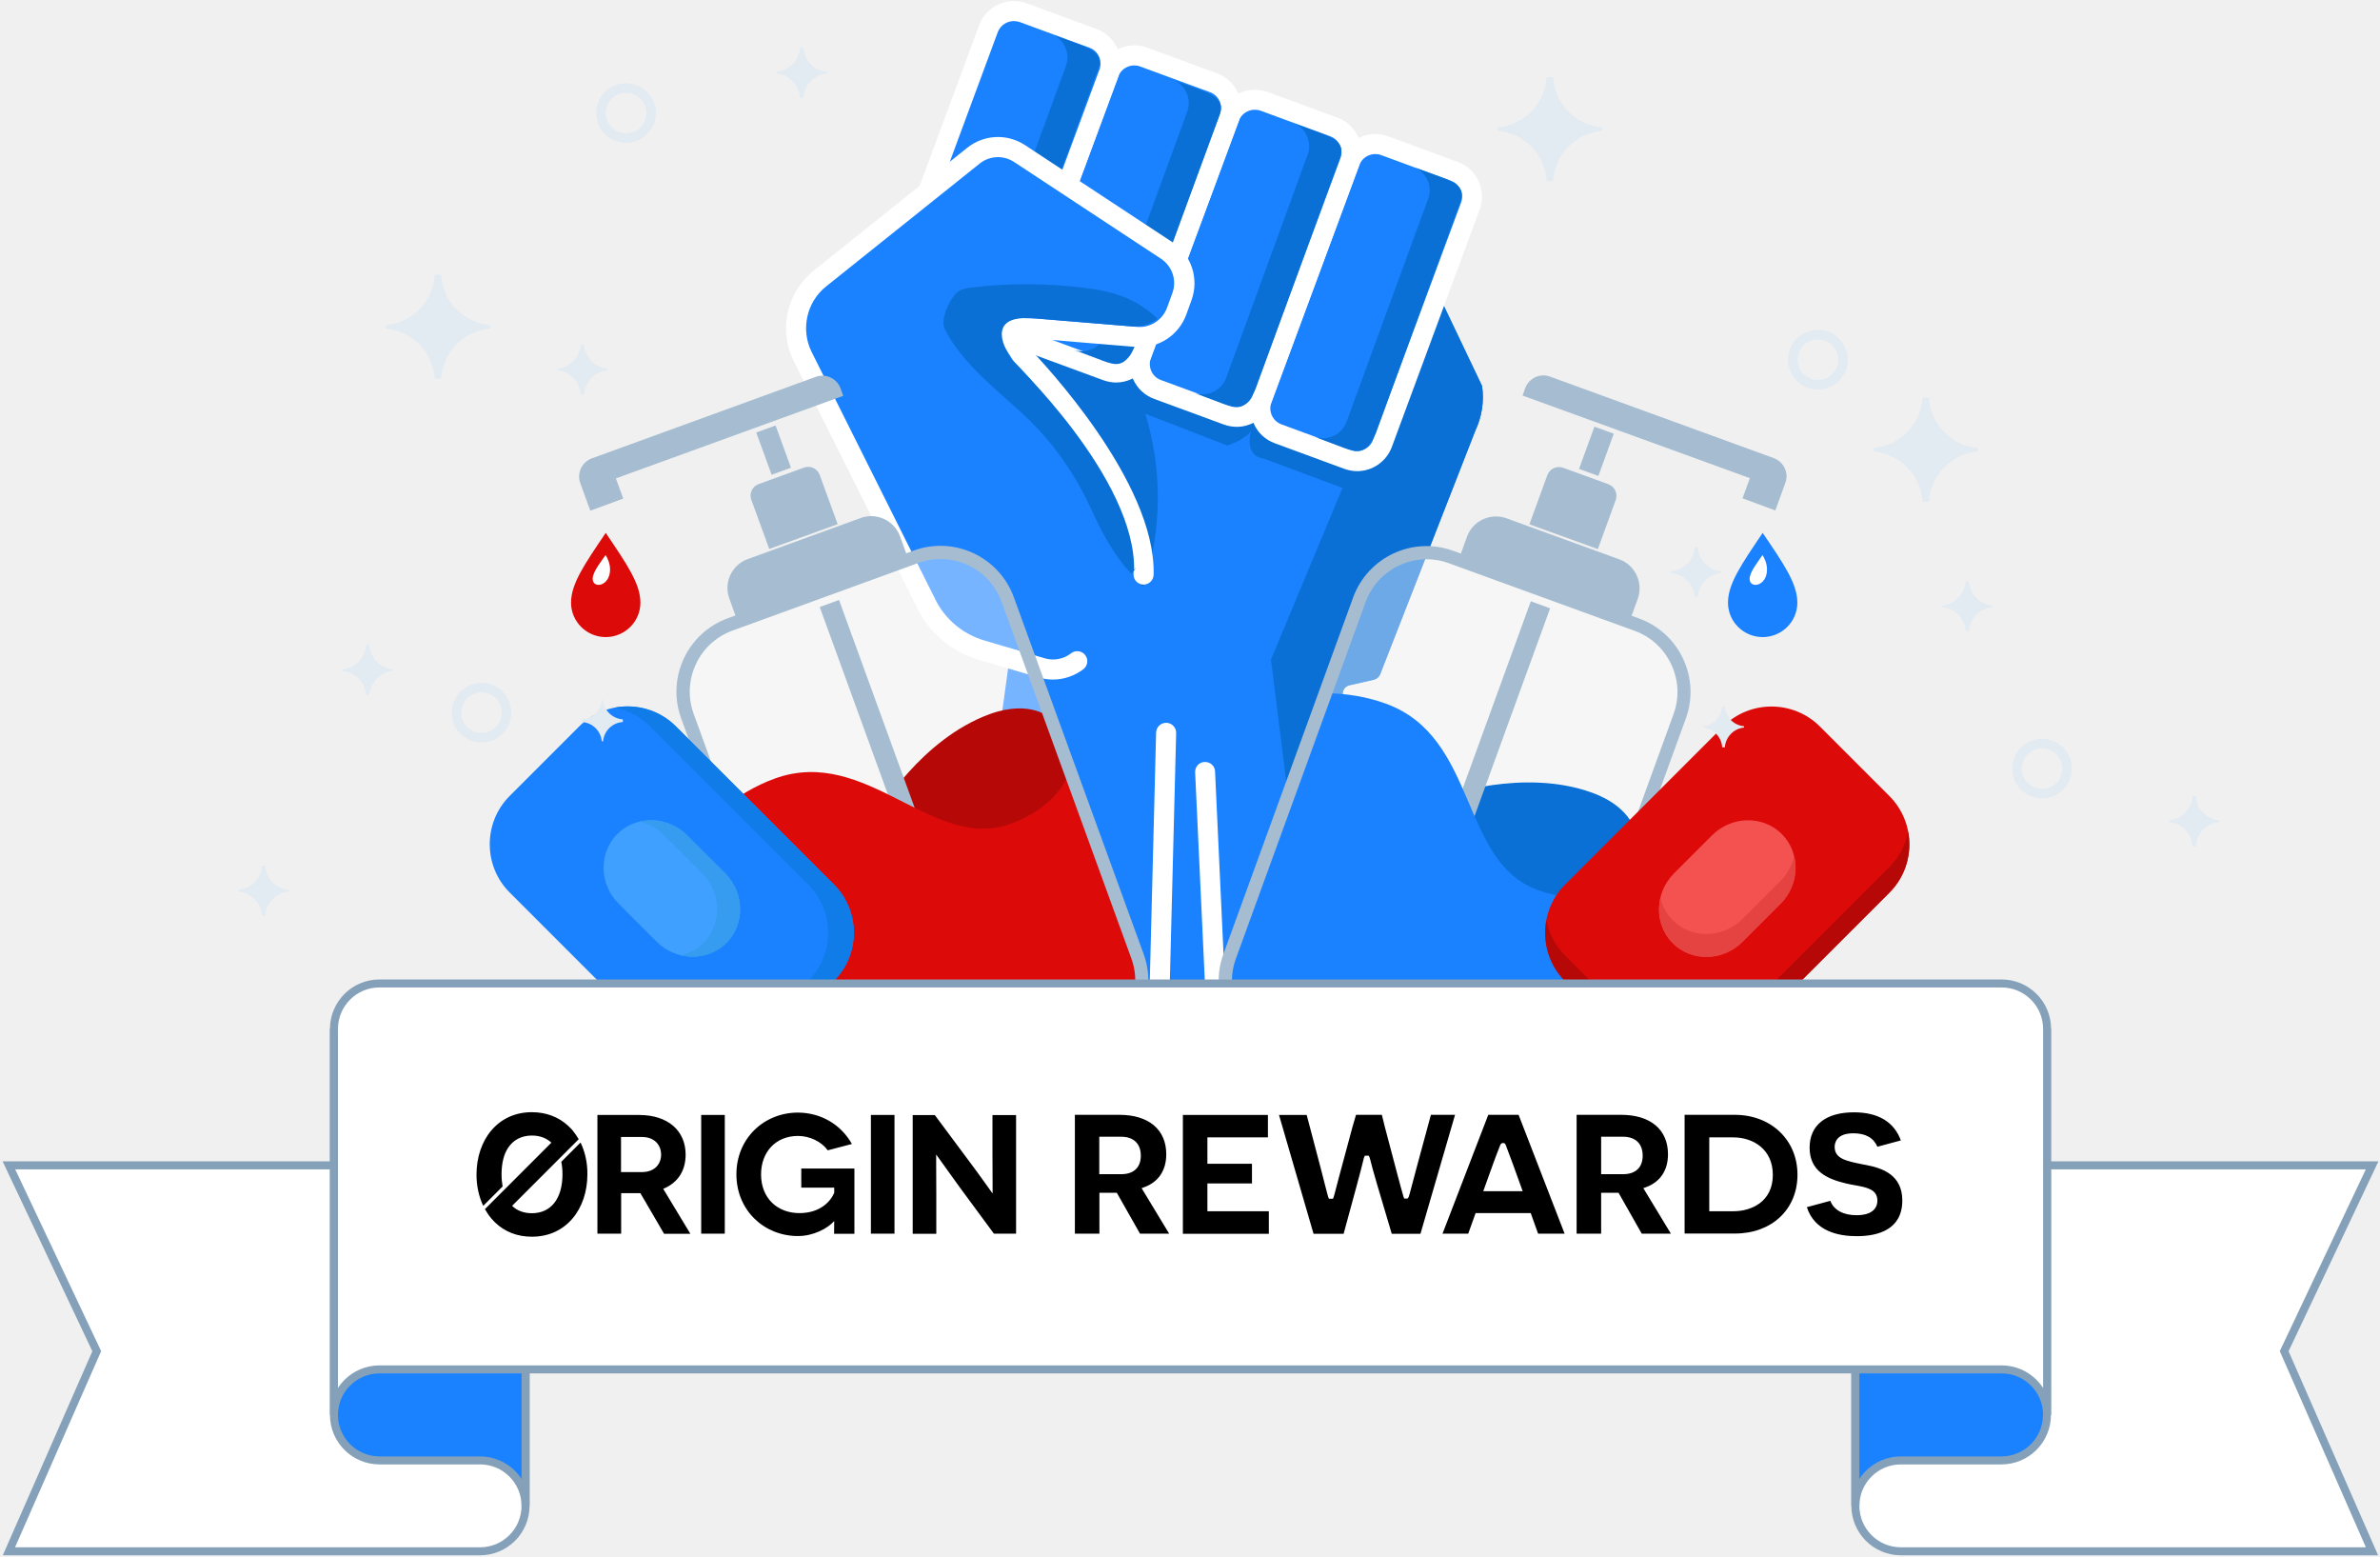
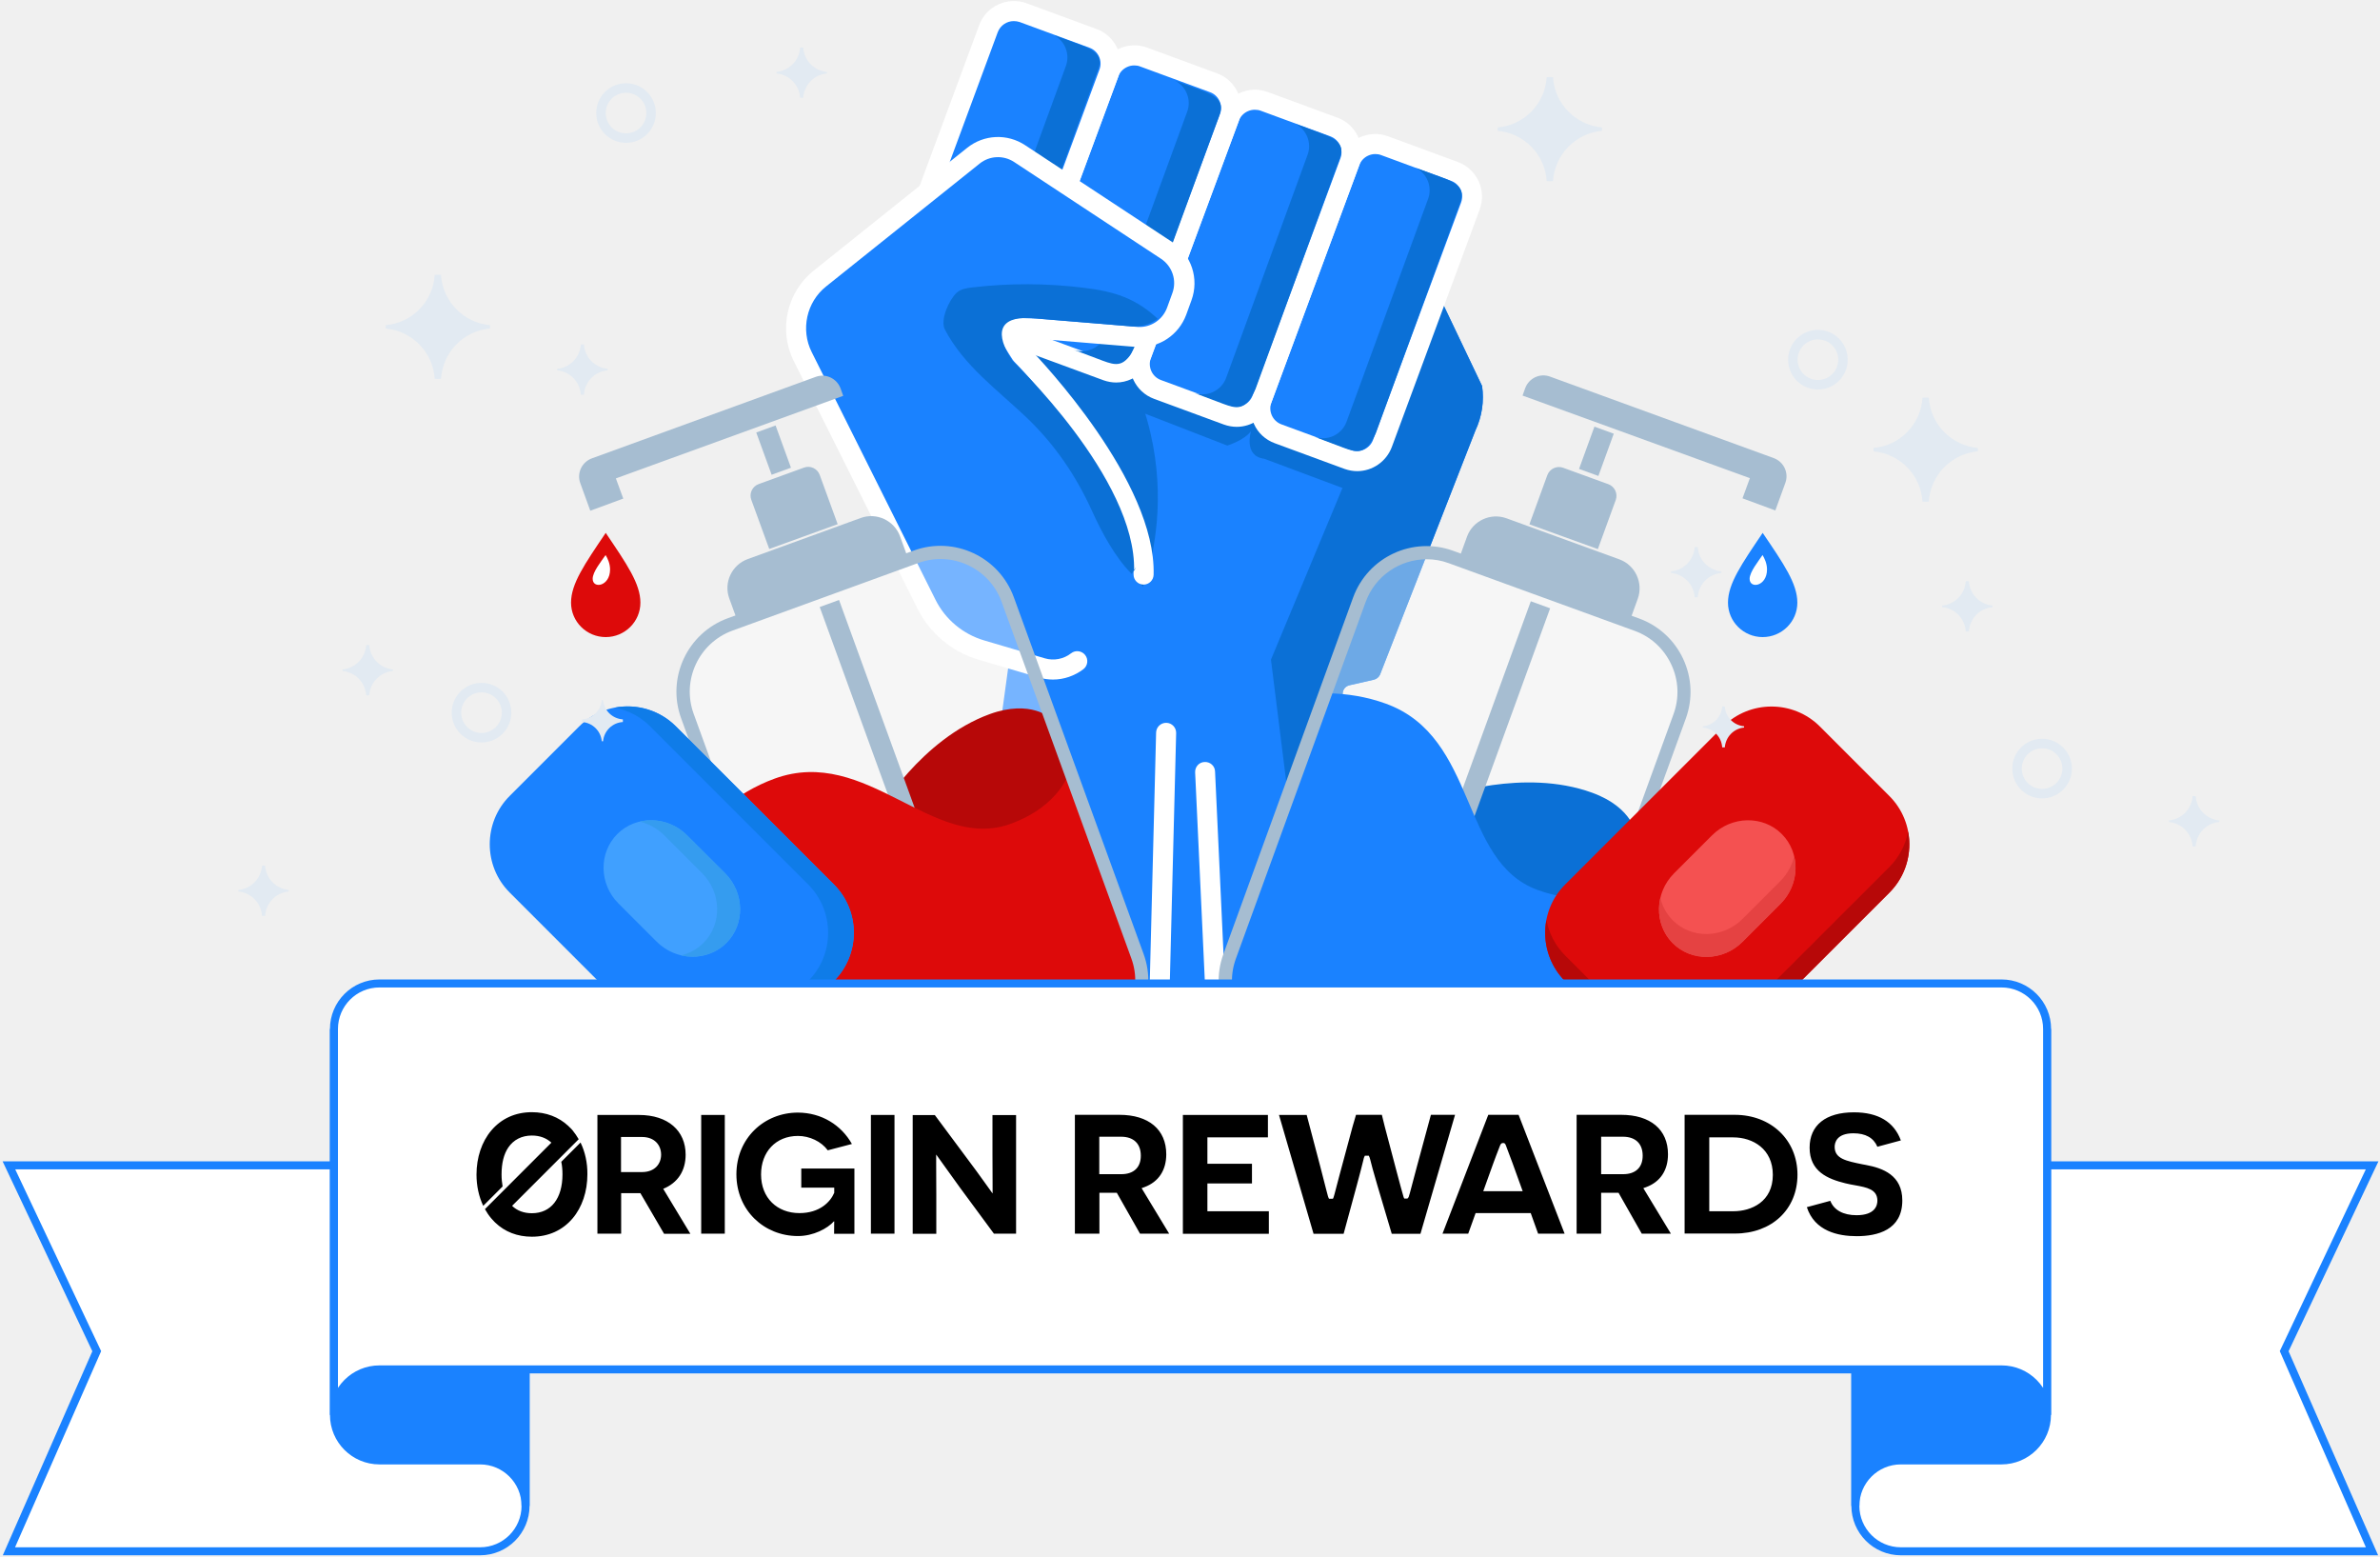
<svg xmlns="http://www.w3.org/2000/svg" width="595" height="389" viewBox="0 0 595 389">
  <g fill="none">
    <g>
      <path fill="#1A82FF" d="M167.133 42.822l-17.471-6.428c-3.461-1.286-7.351.527-8.637 3.988 1.286-3.461-.527-7.35-3.989-8.637l-17.471-6.428c-3.462-1.285-7.352.528-8.637 3.989 1.285-3.461-.528-7.351-3.989-8.637l-17.472-6.428c-3.46-1.286-7.35.527-8.636 3.989 1.285-3.462-.528-7.351-3.99-8.637l-17.47-6.428c-3.462-1.286-7.352.527-8.638 3.988l-15.13 40.778L8.471 69.655C2.637 74.336.857 82.445 4.187 89.138l30.954 61.908c2.769 5.539 7.714 9.692 13.68 11.44l7.055 2.076-11.505 83.83h109.444l-11.57-71.105c-.165-.792-.759-1.418-1.517-1.682-2.175-.692-2.077-3.824.165-4.318l6.066-1.385c.659-.164 1.22-.593 1.516-1.22l23.867-61.05c1.648-3.495 2.242-7.385 1.681-11.176L162.98 73.347l8.11-21.888c1.318-3.462-.495-7.352-3.957-8.637z" transform="translate(2) translate(194.494)" />
      <path fill="#0B70D6" d="M83.962 101.137l26.372 10.22s4.286-1.32 5.934-3.627c0 0-1.978 6.264 3.297 6.923l27.36 10.219 9.56-22.416L87.589 79.38l-3.626 21.757z" transform="translate(2) translate(194.494)" />
      <path fill="#0B70D6" d="M163.013 73.347l8.11-21.888c1.285-3.462-.528-7.352-3.99-8.637l-17.471-6.428c-3.461-1.286-7.351.527-8.637 3.988 1.253-3.428-.462-7.219-3.824-8.57l-13.977 39.096 22.746 34.613-24.724 59.338 10.45 83.468h22.152l-11.57-71.106c-.165-.791-.759-1.418-1.517-1.681-2.175-.693-2.077-3.824.165-4.319l6.066-1.384c.659-.165 1.22-.594 1.516-1.22l23.834-60.986c1.648-3.494 2.242-7.384 1.681-11.175l-11.01-23.109z" transform="translate(2) translate(194.494)" />
      <g>
        <path fill="#1A82FF" d="M33.592 3.099l17.471 6.428c3.461 1.286 5.274 5.175 3.989 8.637l-21.955 59.37c-1.286 3.461-5.176 5.274-8.637 3.989L6.99 75.095c-3.462-1.286-5.275-5.176-3.99-8.637l21.989-59.37c1.252-3.462 5.142-5.275 8.604-3.99z" transform="translate(2) translate(194.494) translate(116.037 33.295)" />
        <path fill="#FFF" d="M26.768 84.457c-1.055 0-2.143-.198-3.165-.56L6.132 77.467c-2.308-.857-4.154-2.538-5.176-4.813-1.022-2.274-1.187-4.747-.33-7.054L22.614 6.23c.857-2.308 2.538-4.154 4.78-5.176C29.636.033 32.141-.1 34.45.758L51.92 7.186c4.78 1.748 7.252 7.088 5.472 11.868L35.438 78.39c-1.385 3.725-4.912 6.066-8.67 6.066zm4.516-79.249c-.593 0-1.22.132-1.78.396-1.022.462-1.813 1.319-2.209 2.374L5.307 67.315c-.395 1.055-.33 2.209.132 3.23.462 1.022 1.319 1.814 2.374 2.21l17.471 6.427c2.176.791 4.615-.33 5.44-2.505l22.02-59.37c.791-2.176-.33-4.615-2.505-5.407L32.767 5.472c-.494-.198-.989-.264-1.483-.264z" transform="translate(2) translate(194.494) translate(116.037 33.295)" />
      </g>
      <path fill="#0B70D6" d="M164.167 44.404l-6.66-2.44c2.77 1.418 4.121 4.748 3.033 7.715l-20.405 55.744c-1.187 3.23-4.813 4.911-8.044 3.725l7.352 2.769c3.23 1.186 5.57 1.879 8.043-3.725l20.406-55.777c1.186-3.231 2.769-5.67-3.725-8.01zM89.237 146.63s16.153-38.9-18.79-75.162l-28.35 7.253 28.35 46.81 18.79 21.098z" transform="translate(2) translate(194.494)" />
      <g>
        <path fill="#1A82FF" d="M33.79 3.23L51.26 9.66c3.462 1.285 5.275 5.175 3.99 8.637l-21.955 59.37c-1.286 3.461-5.176 5.274-8.637 3.989L7.186 75.227c-3.46-1.286-5.274-5.176-3.988-8.637L25.185 7.22c1.253-3.462 5.143-5.275 8.604-3.99z" transform="translate(2) translate(194.494) translate(85.71 22.087)" />
        <path fill="#FFF" d="M26.966 84.589c-1.055 0-2.143-.198-3.165-.56L6.329 77.6C1.55 75.853-.923 70.512.857 65.733l21.988-59.37c.857-2.308 2.538-4.154 4.78-5.176C29.866.165 32.372.033 34.679.89l17.472 6.428c2.307.857 4.154 2.539 5.175 4.813 1.022 2.275 1.154 4.747.297 7.055L35.635 78.523c-1.351 3.725-4.911 6.066-8.67 6.066zM31.482 5.34c-.594 0-1.22.132-1.78.396-1.022.461-1.813 1.319-2.21 2.373L5.506 67.447c-.395 1.055-.33 2.208.132 3.23.462 1.022 1.319 1.813 2.374 2.209l17.471 6.428c2.176.791 4.615-.33 5.44-2.505l21.987-59.37c.396-1.055.33-2.21-.132-3.231-.461-1.022-1.318-1.813-2.373-2.209L32.932 5.571c-.461-.165-.956-.23-1.45-.23z" transform="translate(2) translate(194.494) translate(85.71 22.087)" />
      </g>
      <g>
        <path fill="#1A82FF" d="M33.69 3.033L51.162 9.46c3.461 1.286 5.274 5.176 3.989 8.637l-21.988 59.37c-1.286 3.461-5.176 5.275-8.637 3.989L7.055 75.029c-3.462-1.286-5.275-5.176-3.99-8.637l21.989-59.37c1.252-3.462 5.142-5.275 8.636-3.99z" transform="translate(2) translate(194.494) translate(55.711 11.208)" />
        <path fill="#FFF" d="M26.834 84.39c-1.055 0-2.143-.197-3.165-.56L6.197 77.402c-4.78-1.747-7.252-7.087-5.472-11.867l21.988-59.37c1.747-4.78 7.088-7.22 11.867-5.473L52.052 7.12c4.78 1.748 7.252 7.088 5.472 11.868l-22.02 59.337c-.858 2.308-2.539 4.154-4.78 5.176-1.253.593-2.572.89-3.89.89zM31.35 5.144c-.594 0-1.22.131-1.78.395-1.022.462-1.813 1.319-2.209 2.374L5.406 67.249c-.79 2.176.33 4.615 2.506 5.406l17.471 6.461c1.055.396 2.209.33 3.23-.131 1.023-.462 1.814-1.32 2.21-2.374l21.987-59.37c.791-2.176-.33-4.615-2.505-5.407L32.833 5.406c-.494-.198-.989-.263-1.483-.263z" transform="translate(2) translate(194.494) translate(55.711 11.208)" />
      </g>
      <path fill="#0B70D6" d="M134.036 33.394l-6.659-2.44c2.77 1.418 4.121 4.747 3.033 7.714l-20.372 55.777c-1.187 3.23-4.813 4.912-8.044 3.725l7.351 2.77c3.231 1.186 5.572 1.878 8.044-3.726l20.372-55.744c1.187-3.263 2.802-5.703-3.725-8.076zM103.94 22.614l-6.66-2.44c2.77 1.418 4.12 4.748 3.033 7.715L79.908 83.666c-1.187 3.23-4.813 4.911-8.044 3.725l7.351 2.769c3.23 1.186 5.571 1.879 8.044-3.725l20.405-55.777c1.187-3.231 2.77-5.67-3.725-8.044z" transform="translate(2) translate(194.494)" />
      <g>
        <path fill="#1A82FF" d="M33.559 3.165L51.03 9.593c3.461 1.286 5.275 5.175 3.989 8.637L33.03 77.6c-1.286 3.461-5.175 5.274-8.637 3.989L6.923 75.16c-3.462-1.286-5.275-5.176-3.99-8.637l21.989-59.37c1.252-3.462 5.142-5.275 8.637-3.99z" transform="translate(2) translate(194.494) translate(25.713)" />
        <path fill="#FFF" d="M26.702 84.523c-1.055 0-2.143-.198-3.165-.56L6.066 77.533c-4.78-1.747-7.253-7.087-5.473-11.867l21.988-59.37C24.328 1.516 29.67-.924 34.45.823L51.92 7.252C56.7 9 59.172 14.34 57.392 19.12L35.405 78.457c-.858 2.308-2.539 4.154-4.78 5.176-1.286.593-2.605.89-3.923.89zm4.516-79.249c-1.714 0-3.33 1.055-3.989 2.77L5.274 67.38c-.79 2.175.33 4.615 2.506 5.406l17.471 6.428c1.055.396 2.209.33 3.23-.132 1.023-.461 1.814-1.318 2.21-2.373l21.987-59.37c.791-2.176-.33-4.615-2.505-5.407L32.701 5.505c-.494-.165-.989-.23-1.483-.23z" transform="translate(2) translate(194.494) translate(25.713)" />
      </g>
      <path fill="#0B70D6" d="M73.611 11.208l-6.659-2.44c2.77 1.418 4.12 4.748 3.033 7.715L49.613 72.227c-1.187 3.23-4.813 4.911-8.044 3.725l7.351 2.769c3.23 1.187 5.571 1.879 8.044-3.725l20.372-55.744c1.187-3.23 2.77-5.703-3.725-8.044z" transform="translate(2) translate(194.494)" />
      <g>
        <path fill="#1A82FF" d="M89.402 109.642c.626-23.207-30.493-54.92-30.493-54.92-4.352-6.725-4.484-6.89 3.527-6.527l25.548 2.11c4.285.198 8.208-2.407 9.692-6.461l1.318-3.626c1.583-4.286-.033-9.099-3.824-11.604L58.414 4.417c-3.56-2.34-8.241-2.142-11.57.528L8.439 35.668C2.604 40.35.824 48.458 4.154 55.151l30.954 61.908c2.769 5.538 7.714 9.692 13.68 11.44l15.197 4.482c3.033.89 6.33.264 8.835-1.68" transform="translate(2) translate(194.494) translate(0 33.954)" />
        <path fill="#FFF" d="M66.754 135.882c-1.153 0-2.34-.164-3.46-.494l-15.198-4.483c-6.593-1.945-12.131-6.593-15.197-12.725L1.945 56.272C-1.912 48.59.165 39.097 6.89 33.723L45.294 3C49.481-.363 55.316-.626 59.8 2.34l36.756 24.197c4.813 3.165 6.79 9.164 4.813 14.57l-1.319 3.627c-1.879 5.043-6.758 8.307-12.164 8.043h-.099l-25.515-2.11c-.923-.033-2.044-.098-3-.098.462.758 1.055 1.648 1.616 2.57 2.835 2.935 31.68 33.263 31.02 56.57-.033 1.35-1.154 2.438-2.505 2.438h-.066c-1.385-.032-2.473-1.186-2.44-2.57.594-21.89-29.47-52.811-29.8-53.108-.132-.132-.231-.263-.33-.395l-.033-.033c-2.835-4.385-4.12-6.362-2.9-8.538 1.252-2.176 3.889-2.044 8.636-1.846h.099l25.515 2.11c3.198.131 6.066-1.814 7.186-4.813l1.319-3.627c1.187-3.197 0-6.757-2.868-8.636L57.03 6.527c-2.67-1.747-6.132-1.582-8.604.396L10.02 37.646c-4.878 3.89-6.395 10.78-3.593 16.384l30.954 61.908c2.44 4.912 6.89 8.604 12.132 10.154l15.197 4.483c2.241.66 4.714.198 6.56-1.253 1.088-.857 2.67-.659 3.527.429.857 1.088.66 2.67-.429 3.527-2.208 1.681-4.878 2.604-7.615 2.604z" transform="translate(2) translate(194.494) translate(0 33.954)" />
      </g>
      <path fill="#FFF" d="M93.324 253.04h-.066c-1.384-.032-2.472-1.186-2.439-2.57l1.714-67.381c.033-1.385 1.187-2.473 2.572-2.44 1.384.033 2.472 1.187 2.439 2.571l-1.714 67.381c-.033 1.385-1.154 2.44-2.506 2.44zM107.928 262.798c-1.319 0-2.44-1.055-2.505-2.373l-3.132-67.381c-.066-1.385.989-2.571 2.373-2.604 1.385-.066 2.572.989 2.605 2.373l3.131 67.381c.066 1.385-.989 2.571-2.373 2.604h-.099z" transform="translate(2) translate(194.494)" />
      <path fill="#0B70D6" d="M56.535 90.094c-4.351-6.725-3.428-10.978 4.582-10.615l25.548 2.11c2.308.099 4.484-.594 6.264-1.912-2.374-2.242-5.077-4.088-8.11-5.34-3.263-1.352-6.79-1.978-10.318-2.407-9.263-1.154-18.658-1.187-27.921-.099-1.418.165-2.934.396-3.956 1.385-1.912 1.813-4.12 6.79-2.901 9.131 4.681 8.967 13.021 15 20.24 21.823 7.154 6.79 12.494 14.603 16.582 23.603 2.308 5.11 5.769 11.604 9.89 15.658l1.088-1.747-.495 1.055c.626-23.207-30.493-52.645-30.493-52.645z" transform="translate(2) translate(194.494)" />
    </g>
    <g>
      <path fill="#FFF" d="M37.811 62.436l46.48-16.911c9.231-3.363 19.55 1.45 22.912 10.68l32.437 89.138c3.363 9.23-1.45 19.549-10.68 22.911l-46.481 16.911c-9.23 3.363-19.548-1.45-22.91-10.68L27.096 85.347c-3.362-9.263 1.45-19.549 10.714-22.911z" opacity=".4" transform="translate(2) translate(142.74 93.621)" />
      <path fill="#A6BDD1" d="M39.855 62.205l-2.275-6.263c-1.45-3.956.627-8.373 4.582-9.824l28.285-10.285c3.955-1.45 8.373.626 9.823 4.582l2.275 6.264-42.69 15.526zM2.835 34.02L.33 27.13c-.923-2.505.395-5.274 2.9-6.197L59.206.56c2.506-.923 5.275.396 6.198 2.901l.66 1.846L9.23 25.944l1.846 5.043-8.241 3.033zM47.569 43.58l-4.484-12.296c-.593-1.582.264-3.363 1.847-3.923l11.34-4.12c1.582-.594 3.362.263 3.922 1.845l4.484 12.296-17.11 6.198z" transform="translate(2) translate(142.74 93.621)" />
      <path fill="#B70808" d="M102.686 84.852c-17.174 6.264-27.822 24.493-27.822 24.493l6.395 76.183c.396-.099.791-.23 1.187-.396l46.48-16.91c9.231-3.363 14.044-13.681 10.681-22.912l-21.592-59.37s-4.977-4.846-15.329-1.088z" transform="translate(2) translate(142.74 93.621)" />
      <path fill="#A6BDD1" d="M46.09 13.25L51.233 13.25 51.233 24.491 46.09 24.491z" transform="translate(2) translate(142.74 93.621) rotate(-19.999 48.662 18.87)" />
      <path fill="#A6BDD1" d="M70.179 55.418L75.322 55.418 75.322 114.755 70.179 114.755z" transform="translate(2) translate(142.74 93.621) rotate(-19.999 72.75 85.087)" />
      <path fill="#DD0A0A" d="M107.895 112.28C88.38 119.366 71.963 92.6 48.92 100.971c-4.879 1.78-9.131 4.385-12.757 7.286l-.627.23 24 65.964c3.362 9.23 13.68 14.043 22.91 10.68l46.48-16.91c9.231-3.363 14.044-13.681 10.681-22.912L122.73 98.895s-2.142 8.77-14.834 13.384z" transform="translate(2) translate(142.74 93.621)" />
      <path fill="#A6BDD1" d="M76.38 187.901c-2.802 0-5.637-.626-8.274-1.846-4.747-2.208-8.34-6.098-10.087-11.01L25.548 85.907c-3.692-10.12 1.55-21.328 11.67-25.02l46.48-16.911c10.12-3.693 21.329 1.549 25.021 11.67l32.438 89.137c1.78 4.879 1.55 10.186-.66 14.933-2.208 4.747-6.098 8.34-11.01 10.088l-46.48 16.91c-2.143.792-4.385 1.187-6.627 1.187zM38.371 63.985c-8.406 3.066-12.757 12.395-9.691 20.801l32.437 89.138c3.066 8.406 12.395 12.758 20.801 9.692l46.481-16.911c4.055-1.484 7.286-4.45 9.132-8.406 1.846-3.956 2.044-8.34.56-12.395l-32.438-89.138c-3.065-8.406-12.395-12.758-20.8-9.692L38.37 63.985z" transform="translate(2) translate(142.74 93.621)" />
    </g>
    <g>
      <path fill="#FFF" d="M58.15 45.558l46.481 16.911c9.23 3.362 14.044 13.68 10.681 22.91l-32.438 89.139c-3.362 9.23-13.68 14.043-22.91 10.68l-46.481-16.91c-9.23-3.363-14.043-13.681-10.681-22.912L35.24 56.24c3.362-9.23 13.68-14.044 22.91-10.681z" opacity=".4" transform="translate(2) translate(302.62 93.621)" />
      <path fill="#A6BDD1" d="M59.865 46.745l2.274-6.264c1.45-3.956 5.868-6 9.824-4.582l28.284 10.285c3.956 1.45 6 5.868 4.582 9.824l-2.274 6.263-42.69-15.526zM139.212 33.954l2.505-6.89c.923-2.505-.395-5.274-2.9-6.197L82.873.494C80.37-.429 77.6.89 76.677 3.395l-.66 1.846 56.833 20.637-1.846 5.043 8.208 3.033zM77.732 37.415l4.483-12.296c.593-1.582 2.34-2.406 3.923-1.846l11.34 4.121c1.582.593 2.406 2.34 1.846 3.923l-4.483 12.296-17.11-6.198z" transform="translate(2) translate(302.62 93.621)" />
      <path fill="#0B70D6" d="M93.423 104.5c-17.175-6.264-37.086.89-37.086.89l-44.041 62.436c.363.164.758.33 1.154.461l46.48 16.911c9.23 3.363 19.549-1.45 22.911-10.68l21.626-59.404c0 .033-.693-6.856-11.044-10.614z" transform="translate(2) translate(302.62 93.621)" />
      <path fill="#A6BDD1" d="M91.91 13.55L97.053 13.55 97.053 24.791 91.91 24.791z" transform="translate(2) translate(302.62 93.621) rotate(19.999 94.482 19.17)" />
      <path fill="#A6BDD1" d="M67.779 55.738L72.922 55.738 72.922 115.075 67.779 115.075z" transform="translate(2) translate(302.62 93.621) rotate(19.999 70.35 85.407)" />
      <path fill="#1A82FF" d="M79.776 128.795c-19.516-7.088-14.868-38.174-37.91-46.547-4.88-1.78-9.79-2.505-14.439-2.604l-.626-.23-23.999 65.962c-3.362 9.23 1.45 19.549 10.68 22.911l46.482 16.911c9.23 3.363 19.548-1.45 22.91-10.68l16.912-46.448c-.033.033-7.286 5.373-20.01.725z" transform="translate(2) translate(302.62 93.621)" />
      <path fill="#A6BDD1" d="M66.03 187.967c-2.242 0-4.484-.395-6.66-1.186l-46.48-16.912c-10.12-3.692-15.362-14.9-11.67-25.02L33.657 55.71c3.693-10.12 14.9-15.362 25.021-11.67l46.48 16.912c4.88 1.78 8.803 5.373 11.011 10.087 2.209 4.747 2.44 10.021.66 14.933L84.39 175.111c-1.78 4.879-5.373 8.802-10.088 11.01-2.637 1.22-5.472 1.846-8.274 1.846zM52.051 46.151c-6.626 0-12.856 4.088-15.263 10.68L4.351 145.97c-1.483 4.054-1.285 8.472.56 12.395 1.847 3.955 5.077 6.922 9.132 8.406l46.481 16.91c8.406 3.067 17.735-1.285 20.801-9.69l32.438-89.139c1.483-4.054 1.285-8.472-.56-12.395-1.847-3.955-5.077-6.922-9.132-8.406l-46.48-16.91c-1.847-.693-3.693-.99-5.539-.99z" transform="translate(2) translate(302.62 93.621)" />
    </g>
    <g>
      <path fill="#DD0A0A" d="M68.93 5.208l17.373 17.373c6.659 6.66 6.659 17.538 0 24.164L46.778 86.237c-6.66 6.659-17.538 6.659-24.164 0L5.241 68.864c-6.659-6.659-6.659-17.537 0-24.163L44.734 5.208c6.659-6.658 17.537-6.658 24.196 0z" transform="translate(2) translate(384.044 176.364)" />
      <path fill="#B70808" d="M90.984 31.449c-.626 3.263-2.176 6.362-4.681 8.867L46.778 79.81c-6.66 6.659-17.538 6.659-24.164 0L5.241 62.436c-2.505-2.505-4.054-5.604-4.68-8.868-1.023 5.374.56 11.176 4.68 15.296l17.373 17.373c6.66 6.659 17.538 6.659 24.164 0L86.27 46.745c4.153-4.154 5.736-9.923 4.714-15.296z" transform="translate(2) translate(384.044 176.364)" />
      <path fill="#F45151" d="M59.403 32.075c4.714 4.714 4.55 12.56-.33 17.439l-9.493 9.494c-4.88 4.878-12.758 5.043-17.439.33-4.714-4.715-4.55-12.56.33-17.44l9.494-9.493c4.879-4.88 12.724-5.044 17.438-.33z" transform="translate(2) translate(384.044 176.364)" />
      <path fill="#E54242" d="M62.502 37.646c-.527 2.242-1.681 4.385-3.428 6.165l-9.494 9.494c-4.88 4.879-12.758 5.043-17.439.33-1.582-1.583-2.604-3.528-3.099-5.572-.923 3.989.1 8.274 3.099 11.307 4.714 4.714 12.56 4.55 17.439-.33l9.494-9.493c3.263-3.264 4.417-7.813 3.428-11.9z" transform="translate(2) translate(384.044 176.364)" />
      <path fill="#E2EAF2" d="M49.975 5.472v-.165-.164c-2.604-.231-4.648-2.308-4.813-4.945h-.659c-.165 2.604-2.209 4.714-4.813 4.945v.329c2.604.231 4.648 2.308 4.813 4.945h.66c.197-2.604 2.24-4.714 4.812-4.945z" transform="translate(2) translate(384.044 176.364)" />
    </g>
    <g>
      <g>
        <path fill="#1A82FF" d="M5.11 22.548L22.482 5.176c6.66-6.66 17.538-6.66 24.164 0l39.492 39.492c6.659 6.659 6.659 17.537 0 24.163L68.765 86.204c-6.659 6.659-17.537 6.659-24.163 0L5.11 46.712c-6.66-6.626-6.66-17.538 0-24.164z" transform="translate(2) translate(120.323 174.715) translate(0 1.648)" />
        <path fill="#0F7CE8" d="M31.35.494c3.263.627 6.362 2.176 8.868 4.682L79.71 44.668c6.659 6.659 6.659 17.537 0 24.163L62.337 86.204c-2.505 2.505-5.604 4.055-8.868 4.681 5.374 1.022 11.176-.56 15.296-4.681L86.138 68.83c6.659-6.659 6.659-17.537 0-24.163L46.646 5.176C42.526 1.055 36.723-.527 31.35.494z" transform="translate(2) translate(120.323 174.715) translate(0 1.648)" />
        <path fill="#40A0FF" d="M32.01 32.075c4.713-4.714 12.559-4.55 17.438.33l9.494 9.46c4.879 4.88 5.043 12.758.33 17.44-4.715 4.713-12.56 4.549-17.44-.33L32.34 49.48c-4.912-4.846-5.044-12.692-.33-17.406z" transform="translate(2) translate(120.323 174.715) translate(0 1.648)" />
        <path fill="#359CEF" d="M37.58 28.976c2.242.528 4.385 1.682 6.165 3.429l9.46 9.46c4.88 4.88 5.044 12.758.33 17.44-1.582 1.582-3.527 2.604-5.57 3.098 3.988.923 8.274-.099 11.306-3.099 4.714-4.714 4.55-12.56-.33-17.438l-9.493-9.461c-3.23-3.264-7.813-4.418-11.868-3.429z" transform="translate(2) translate(120.323 174.715) translate(0 1.648)" />
      </g>
      <path fill="#E2EAF2" d="M28.449.264h-.33c-.23 2.604-2.307 4.648-4.944 4.813v.659c2.604.165 4.714 2.209 4.944 4.813h.33c.23-2.604 2.307-4.648 4.945-4.813v-.33-.33c-2.605-.164-4.714-2.208-4.945-4.812z" transform="translate(2) translate(120.323 174.715)" />
    </g>
    <g>
-       <g stroke="#85A1B9" stroke-width="2">
+       <g stroke="#1A82FF" stroke-width="2">
        <path fill="#FFF" d="M.23 45.657h117.785c6.264 0 11.373-5.077 11.373-11.373v96.456c0 6.263-5.076 11.373-11.373 11.373H.231l21.955-50.008L.23 45.657z" transform="translate(2) translate(0 245.59)" />
        <path fill="#1A82FF" d="M118.015 22.944c6.264 0 11.373 5.076 11.373 11.373v96.456c0-6.264-5.076-11.373-11.373-11.373H92.863c-6.264 0-11.373-5.077-11.373-11.373V11.57c0 6.263 5.077 11.373 11.373 11.373h25.152z" transform="translate(2) translate(0 245.59)" />
        <path fill="#FFF" d="M591.032 45.657H473.215c-6.263 0-11.373-5.077-11.373-11.373v96.456c0 6.263 5.077 11.373 11.373 11.373h117.784l-21.954-50.008 21.987-46.448z" transform="translate(2) translate(0 245.59)" />
        <path fill="#1A82FF" d="M473.215 22.944c-6.263 0-11.373 5.076-11.373 11.373v96.456c0-6.264 5.077-11.373 11.373-11.373h25.152c6.264 0 11.373-5.077 11.373-11.373V11.57c0 6.263-5.076 11.373-11.373 11.373h-25.152z" transform="translate(2) translate(0 245.59)" />
        <path fill="#FFF" d="M92.863 96.654c-6.264 0-11.373 5.077-11.373 11.373V11.57C81.49 5.307 86.567.198 92.863.198H498.4c6.264 0 11.373 5.076 11.373 11.373v96.456c0-6.264-5.076-11.373-11.373-11.373H92.863z" transform="translate(2) translate(0 245.59)" />
      </g>
      <path fill="#000" d="M164.002 62.733l-5.901-10.12h-4.813v10.12h-5.934V33.064h10.384c7.286 0 11.67 3.956 11.67 9.923 0 4.054-1.978 7.054-5.604 8.538l6.79 11.24h-6.592v-.032zm-10.747-15.395h5.242c3.263 0 4.78-2.11 4.78-4.351 0-2.341-1.583-4.418-4.78-4.418h-5.242v8.769zm20.043 15.395V33.064h5.9v29.669h-5.9zm33.196-3.099c-1.615 1.813-5.143 3.692-9 3.692-8.538 0-15.394-6.494-15.394-15.428 0-8.933 6.856-15.427 15.394-15.427 5.901.033 10.813 3.098 13.483 7.845l-6.033 1.583c-1.615-2.209-4.549-3.593-7.45-3.593-5.538 0-9.23 3.988-9.23 9.625 0 5.901 4.055 9.66 9.593 9.66 5.077 0 7.747-2.803 8.703-5.077v-1.286h-8.242v-4.78h13.285v16.318h-5.076c0-2.473.033-3.066.033-3.1h-.066v-.032zm9.23 3.099V33.064h5.9v29.669h-5.9zm36.295-29.669v29.669h-5.538l-8.44-11.44c-2.67-3.658-5.933-8.306-5.966-8.306h-.033c-.033 0 .033 4.285.033 10.186v9.593h-5.901V33.097h5.538l8.604 11.57c2.044 2.671 5.769 7.978 5.802 7.978h.033c.033 0-.033-4.846-.033-9.823v-9.725h5.9v-.033zm-108.884 6.89l-4.813 4.813c.198.956.297 2.01.297 3.131 0 6.066-2.868 9.725-7.648 9.725-2.011 0-3.692-.626-4.945-1.846l16.647-16.647c-.461-.792-.956-1.517-1.516-2.209-.23-.297-.495-.56-.758-.791l-.1-.1-.23-.23c-2.406-2.241-5.538-3.428-9.098-3.428-4.121 0-7.615 1.582-10.154 4.582-2.373 2.802-3.692 6.725-3.692 11.01 0 2.835.594 5.505 1.681 7.813l4.846-4.846c-.164-.923-.263-1.912-.263-3 0-2.802.56-5.076 1.68-6.725 1.32-1.944 3.363-3 5.902-3 1.978 0 3.626.627 4.878 1.78l-16.614 16.615c.462.824.989 1.615 1.582 2.308.132.132.231.263.363.395.132.165.297.297.428.462l.066.066.132.132c2.407 2.307 5.538 3.527 9.165 3.527 4.12 0 7.648-1.582 10.186-4.582 2.373-2.802 3.692-6.725 3.692-11.01.033-2.902-.593-5.638-1.714-7.945zm139.87 22.779l-5.8-10.22h-4.352v10.22h-6.132V33.03h11.142c7.319 0 11.703 3.692 11.703 9.857 0 3.988-1.912 6.89-5.44 8.208l-.724.264 6.89 11.373h-7.286zm-10.152-14.868h5.472c3.099 0 4.879-1.68 4.879-4.615 0-3.032-1.813-4.747-4.945-4.747h-5.44v9.362h.034zm42.36 14.868v-5.604H299.85v-6.956h11.142v-4.912h-11.142v-6.593h15.131v-5.604H293.72v29.702h21.493v-.033zm37.91 0l8.637-29.702h-6.033L352.2 46.052c-1.912 7.352-2.011 7.483-2.044 7.55l-.297.362h-.79l-.166-.363c-.099-.197-1.153-4.186-1.78-6.527l-2.934-11.109-.725-2.934h-6.461l-.857 2.934-2.967 11.01-.363 1.352c-1.351 5.142-1.351 5.175-1.417 5.307l-.165.363h-.989l-.165-.363c-.033-.099-.066-.099-.527-1.912-.33-1.351-.857-3.395-1.517-5.9l-3.362-12.758h-6.923l8.637 29.702h7.516l3.264-12c.824-3 1.351-5.142 1.615-6.197.198-.824.198-.857.264-.956l.165-.363h.989l.164.363c.033.099.066.099.198.626.23.923.791 3.132 1.714 6.198l3.66 12.329h7.186v-.033zm29.405 0l-1.846-5.143h-13.78l-1.846 5.143h-6.428l11.439-29.702h7.582l11.505 29.702h-6.626zm-9.296-22.417c-.132.132-.132.132-1.154 2.802l-.725 1.945-2.539 7.055h9.857l-2.538-7.022-1.055-2.802c-.693-1.879-.693-1.879-.824-2.01l-.198-.198h-.528l-.296.23zm35.206 22.417l-5.801-10.22h-4.352v10.22h-6.131V33.03h11.142c7.318 0 11.702 3.692 11.702 9.857 0 3.988-1.912 6.89-5.439 8.208l-.725.264 6.89 11.373h-7.286zm-10.12-14.868h5.472c3.099 0 4.88-1.68 4.88-4.615 0-3.032-1.814-4.747-4.946-4.747h-5.439v9.362h.033zm20.834 14.868V33.03h12.527c9.098 0 15.691 6.296 15.691 14.966 0 8.67-6.428 14.703-15.625 14.703h-12.593v.033zm6.165-5.604h6c4.548 0 9.889-2.374 9.889-9.099 0-6.46-4.978-9.362-9.89-9.362h-6v18.46zm48.26-2.704c0-6.296-4.845-8.076-9.098-8.867l-.89-.165c-4.022-.824-6.923-1.385-6.923-4.351 0-1.022.462-3.396 4.681-3.396 3.033 0 5.044 1.121 6 3.363l5.868-1.583c-1.714-4.648-5.67-7.021-11.736-7.021-7.054 0-11.076 3.23-11.076 8.834 0 5.934 4.516 7.813 8.934 8.901.824.198 1.648.363 2.439.494 2.868.528 5.571.99 5.571 3.857 0 1.088-.494 3.627-5.208 3.627-3.33 0-5.67-1.286-6.56-3.594l-5.868 1.583c1.945 6 7.813 7.252 12.46 7.252 5.21 0 11.407-1.55 11.407-8.934z" transform="translate(2) translate(0 245.59)" />
    </g>
    <path fill="#E2EAF2" d="M120.488 82.116c0-.132.033-.296.033-.428 0-.165-.033-.297-.033-.429-6.593-.593-11.835-5.934-12.23-12.56-.264 0-.528-.033-.792-.033-.263 0-.527.033-.79.033-.396 6.66-5.638 12-12.23 12.56 0 .132-.034.297-.034.429 0 .165.033.296.033.428 6.593.594 11.835 5.934 12.23 12.56.264 0 .528.033.791.033.264 0 .528-.033.792-.033.428-6.659 5.637-12 12.23-12.56zM492.434 112.807c0-.132.033-.297.033-.429 0-.165-.033-.296-.033-.428-6.593-.594-11.835-5.934-12.23-12.56-.264 0-.528-.033-.792-.033-.263 0-.527.033-.79.033-.396 6.659-5.638 12-12.23 12.56 0 .132-.034.296-.034.428 0 .165.033.297.033.429 6.593.593 11.835 5.934 12.23 12.56.264 0 .528.032.791.032.264 0 .528-.032.792-.032.428-6.626 5.637-11.967 12.23-12.56zM398.483 32.701c0-.131.033-.296.033-.428 0-.165-.033-.297-.033-.429-6.593-.593-11.835-5.933-12.23-12.56-.264 0-.528-.032-.791-.032-.264 0-.528.033-.791.033-.396 6.659-5.638 11.999-12.23 12.56 0 .131-.034.296-.034.428 0 .165.033.297.033.428 6.593.594 11.835 5.934 12.23 12.56.264 0 .528.033.792.033.263 0 .527-.033.79-.033.43-6.626 5.638-11.966 12.23-12.56zM149.893 92.566v-.198-.197c-3.198-.297-5.703-2.868-5.901-6.066-.132 0-.264-.033-.396-.033s-.263 0-.395.033c-.198 3.198-2.703 5.769-5.901 6.066v.395c3.198.297 5.703 2.868 5.9 6.066.133 0 .264.033.396.033s.264 0 .396-.033c.198-3.23 2.703-5.802 5.9-6.066zM204.714 18.362v-.198-.198c-3.198-.297-5.703-2.868-5.901-6.066-.132 0-.264-.033-.396-.033s-.263 0-.395.033c-.198 3.198-2.703 5.77-5.901 6.066v.396c3.198.296 5.703 2.868 5.9 6.065.133 0 .264.033.396.033s.264 0 .396-.033c.198-3.197 2.703-5.769 5.9-6.065zM70.183 222.812v-.198-.198c-3.198-.297-5.703-2.868-5.9-6.066-.133 0-.265-.033-.397-.033-.131 0-.263 0-.395.033-.198 3.198-2.703 5.77-5.9 6.066v.396c3.197.296 5.702 2.868 5.9 6.065.132 0 .264.033.395.033.132 0 .264 0 .396-.033.198-3.23 2.736-5.802 5.9-6.065zM428.35 143.2v-.197-.198c-3.198-.297-5.704-2.868-5.901-6.065-.132 0-.264-.033-.396-.033s-.264 0-.396.033c-.197 3.197-2.703 5.768-5.9 6.065v.396c3.197.296 5.703 2.868 5.9 6.065.132 0 .264.033.396.033s.264 0 .396-.033c.197-3.23 2.703-5.802 5.9-6.065zM552.826 205.439v-.198-.198c-3.198-.296-5.703-2.868-5.9-6.065-.133 0-.265-.033-.397-.033-.131 0-.263 0-.395.033-.198 3.197-2.703 5.769-5.9 6.065v.396c3.197.297 5.702 2.868 5.9 6.066.132 0 .264.032.395.032.132 0 .264 0 .396-.032.198-3.231 2.703-5.802 5.9-6.066zM496.126 151.739v-.198-.198c-3.198-.297-5.703-2.868-5.901-6.066-.132 0-.264-.032-.396-.032-.131 0-.263 0-.395.032-.198 3.198-2.703 5.77-5.901 6.066v.396c3.198.296 5.703 2.868 5.9 6.065.133 0 .265.033.396.033.132 0 .264 0 .396-.033.198-3.197 2.703-5.769 5.9-6.065zM96.225 167.694v-.198-.198c-3.197-.296-5.703-2.868-5.9-6.065-.132 0-.264-.033-.396-.033s-.264 0-.396.033c-.197 3.197-2.703 5.769-5.9 6.065v.396c3.197.296 5.703 2.868 5.9 6.065.132 0 .264.033.396.033s.264 0 .396-.033c.197-3.197 2.703-5.769 5.9-6.065zM118.378 185.56c-4.12 0-7.45-3.329-7.45-7.45 0-4.12 3.33-7.45 7.45-7.45s7.45 3.33 7.45 7.45c0 4.121-3.33 7.45-7.45 7.45zm0-12.526c-2.802 0-5.077 2.275-5.077 5.077s2.275 5.076 5.077 5.076 5.077-2.274 5.077-5.076c0-2.802-2.275-5.077-5.077-5.077zM154.508 35.701c-4.12 0-7.45-3.33-7.45-7.45s3.33-7.45 7.45-7.45 7.45 3.33 7.45 7.45-3.33 7.45-7.45 7.45zm0-12.526c-2.802 0-5.077 2.274-5.077 5.076 0 2.802 2.275 5.077 5.077 5.077s5.076-2.275 5.076-5.077-2.274-5.076-5.076-5.076zM452.48 97.346c-4.12 0-7.45-3.33-7.45-7.45s3.33-7.45 7.45-7.45 7.45 3.33 7.45 7.45-3.33 7.45-7.45 7.45zm0-12.527c-2.802 0-5.077 2.275-5.077 5.077s2.275 5.077 5.077 5.077 5.077-2.275 5.077-5.077-2.275-5.077-5.077-5.077zM508.52 199.538c-4.12 0-7.45-3.33-7.45-7.45s3.33-7.45 7.45-7.45c4.121 0 7.45 3.33 7.45 7.45s-3.329 7.45-7.45 7.45zm0-12.527c-2.801 0-5.076 2.275-5.076 5.077s2.275 5.077 5.077 5.077 5.076-2.275 5.076-5.077-2.274-5.077-5.076-5.077z" transform="translate(2)" />
    <path fill="#1A82FF" d="M438.667 133.18c-5.274 7.812-8.67 12.69-8.67 17.438 0 4.747 3.89 8.604 8.67 8.604 4.78 0 8.67-3.857 8.67-8.604 0-4.747-3.362-9.626-8.67-17.439z" transform="translate(2)" />
    <path fill="#DD0A0A" d="M149.431 133.18c-5.274 7.812-8.67 12.69-8.67 17.438 0 4.747 3.89 8.604 8.67 8.604 4.78 0 8.67-3.857 8.67-8.604 0-4.747-3.395-9.626-8.67-17.439z" transform="translate(2)" />
    <path fill="#FFF" d="M149.398 138.717c.495.792 1.12 2.143 1.12 3.594 0 4.252-4.35 4.944-4.35 2.34 0-1.747 2.142-4.351 3.23-5.934zM438.634 138.717c.495.792 1.121 2.143 1.121 3.594 0 4.252-4.351 4.944-4.351 2.34.033-1.747 2.176-4.351 3.23-5.934z" transform="translate(2)" />
  </g>
</svg>
